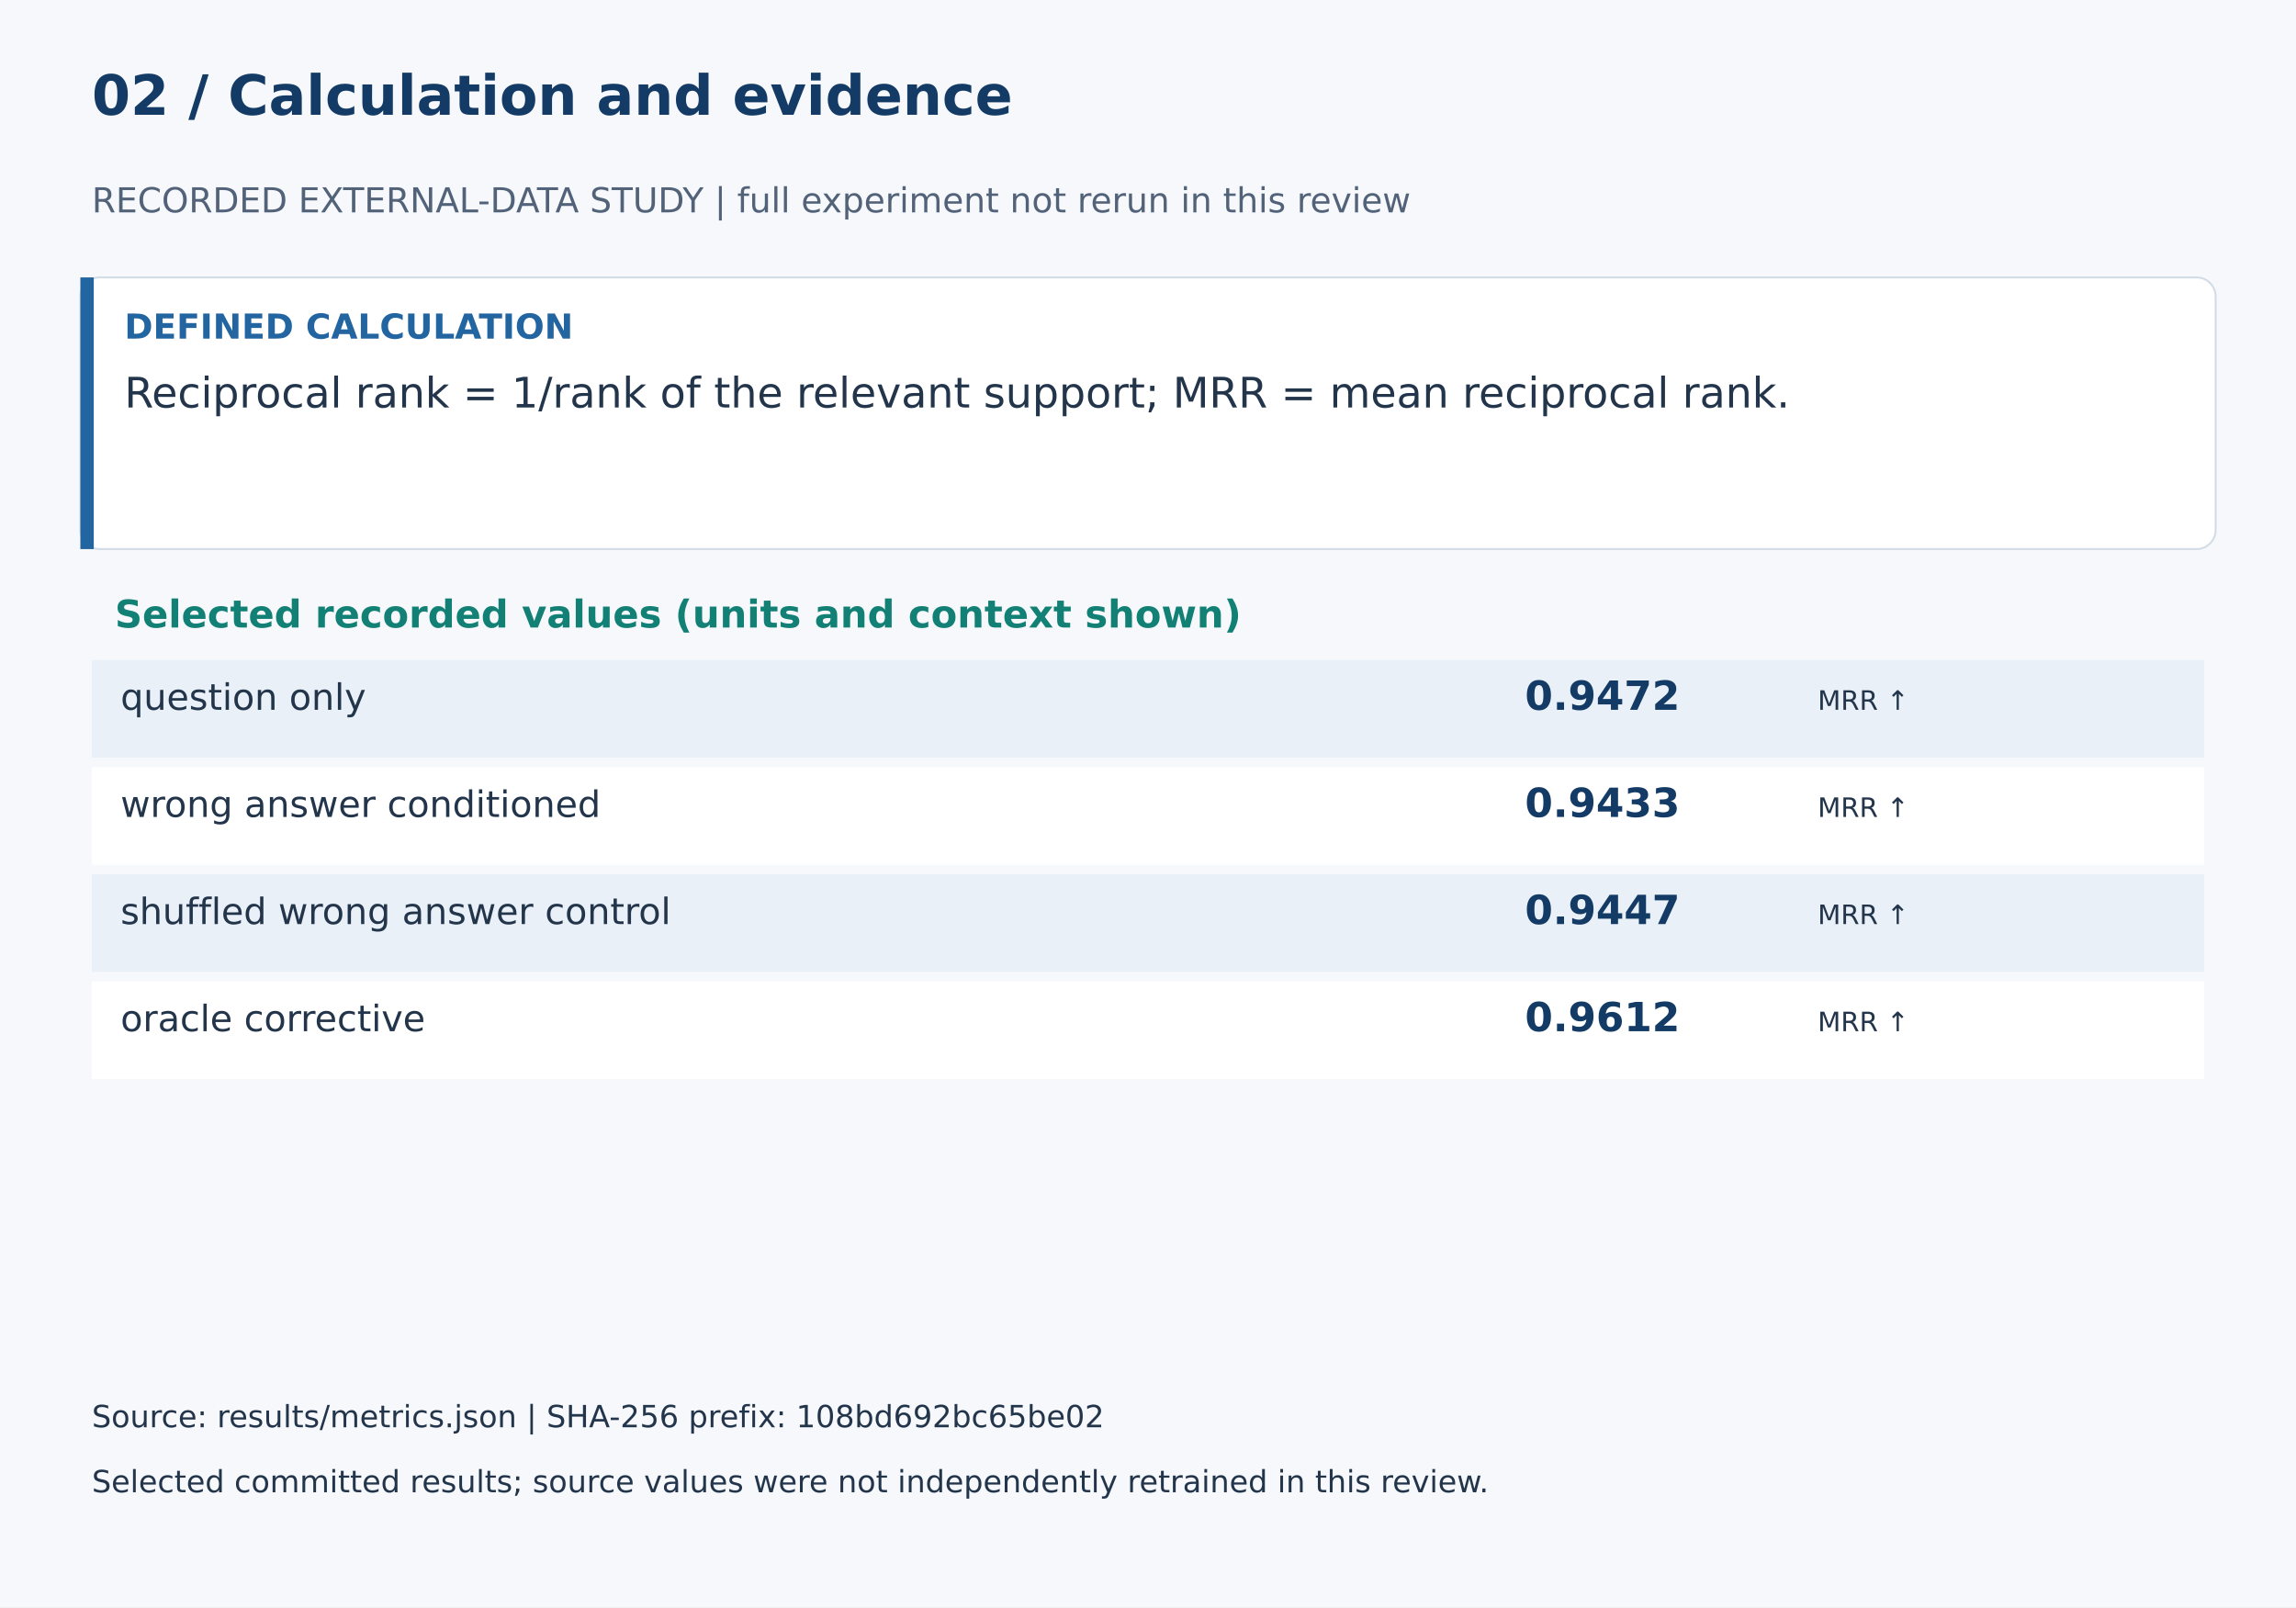
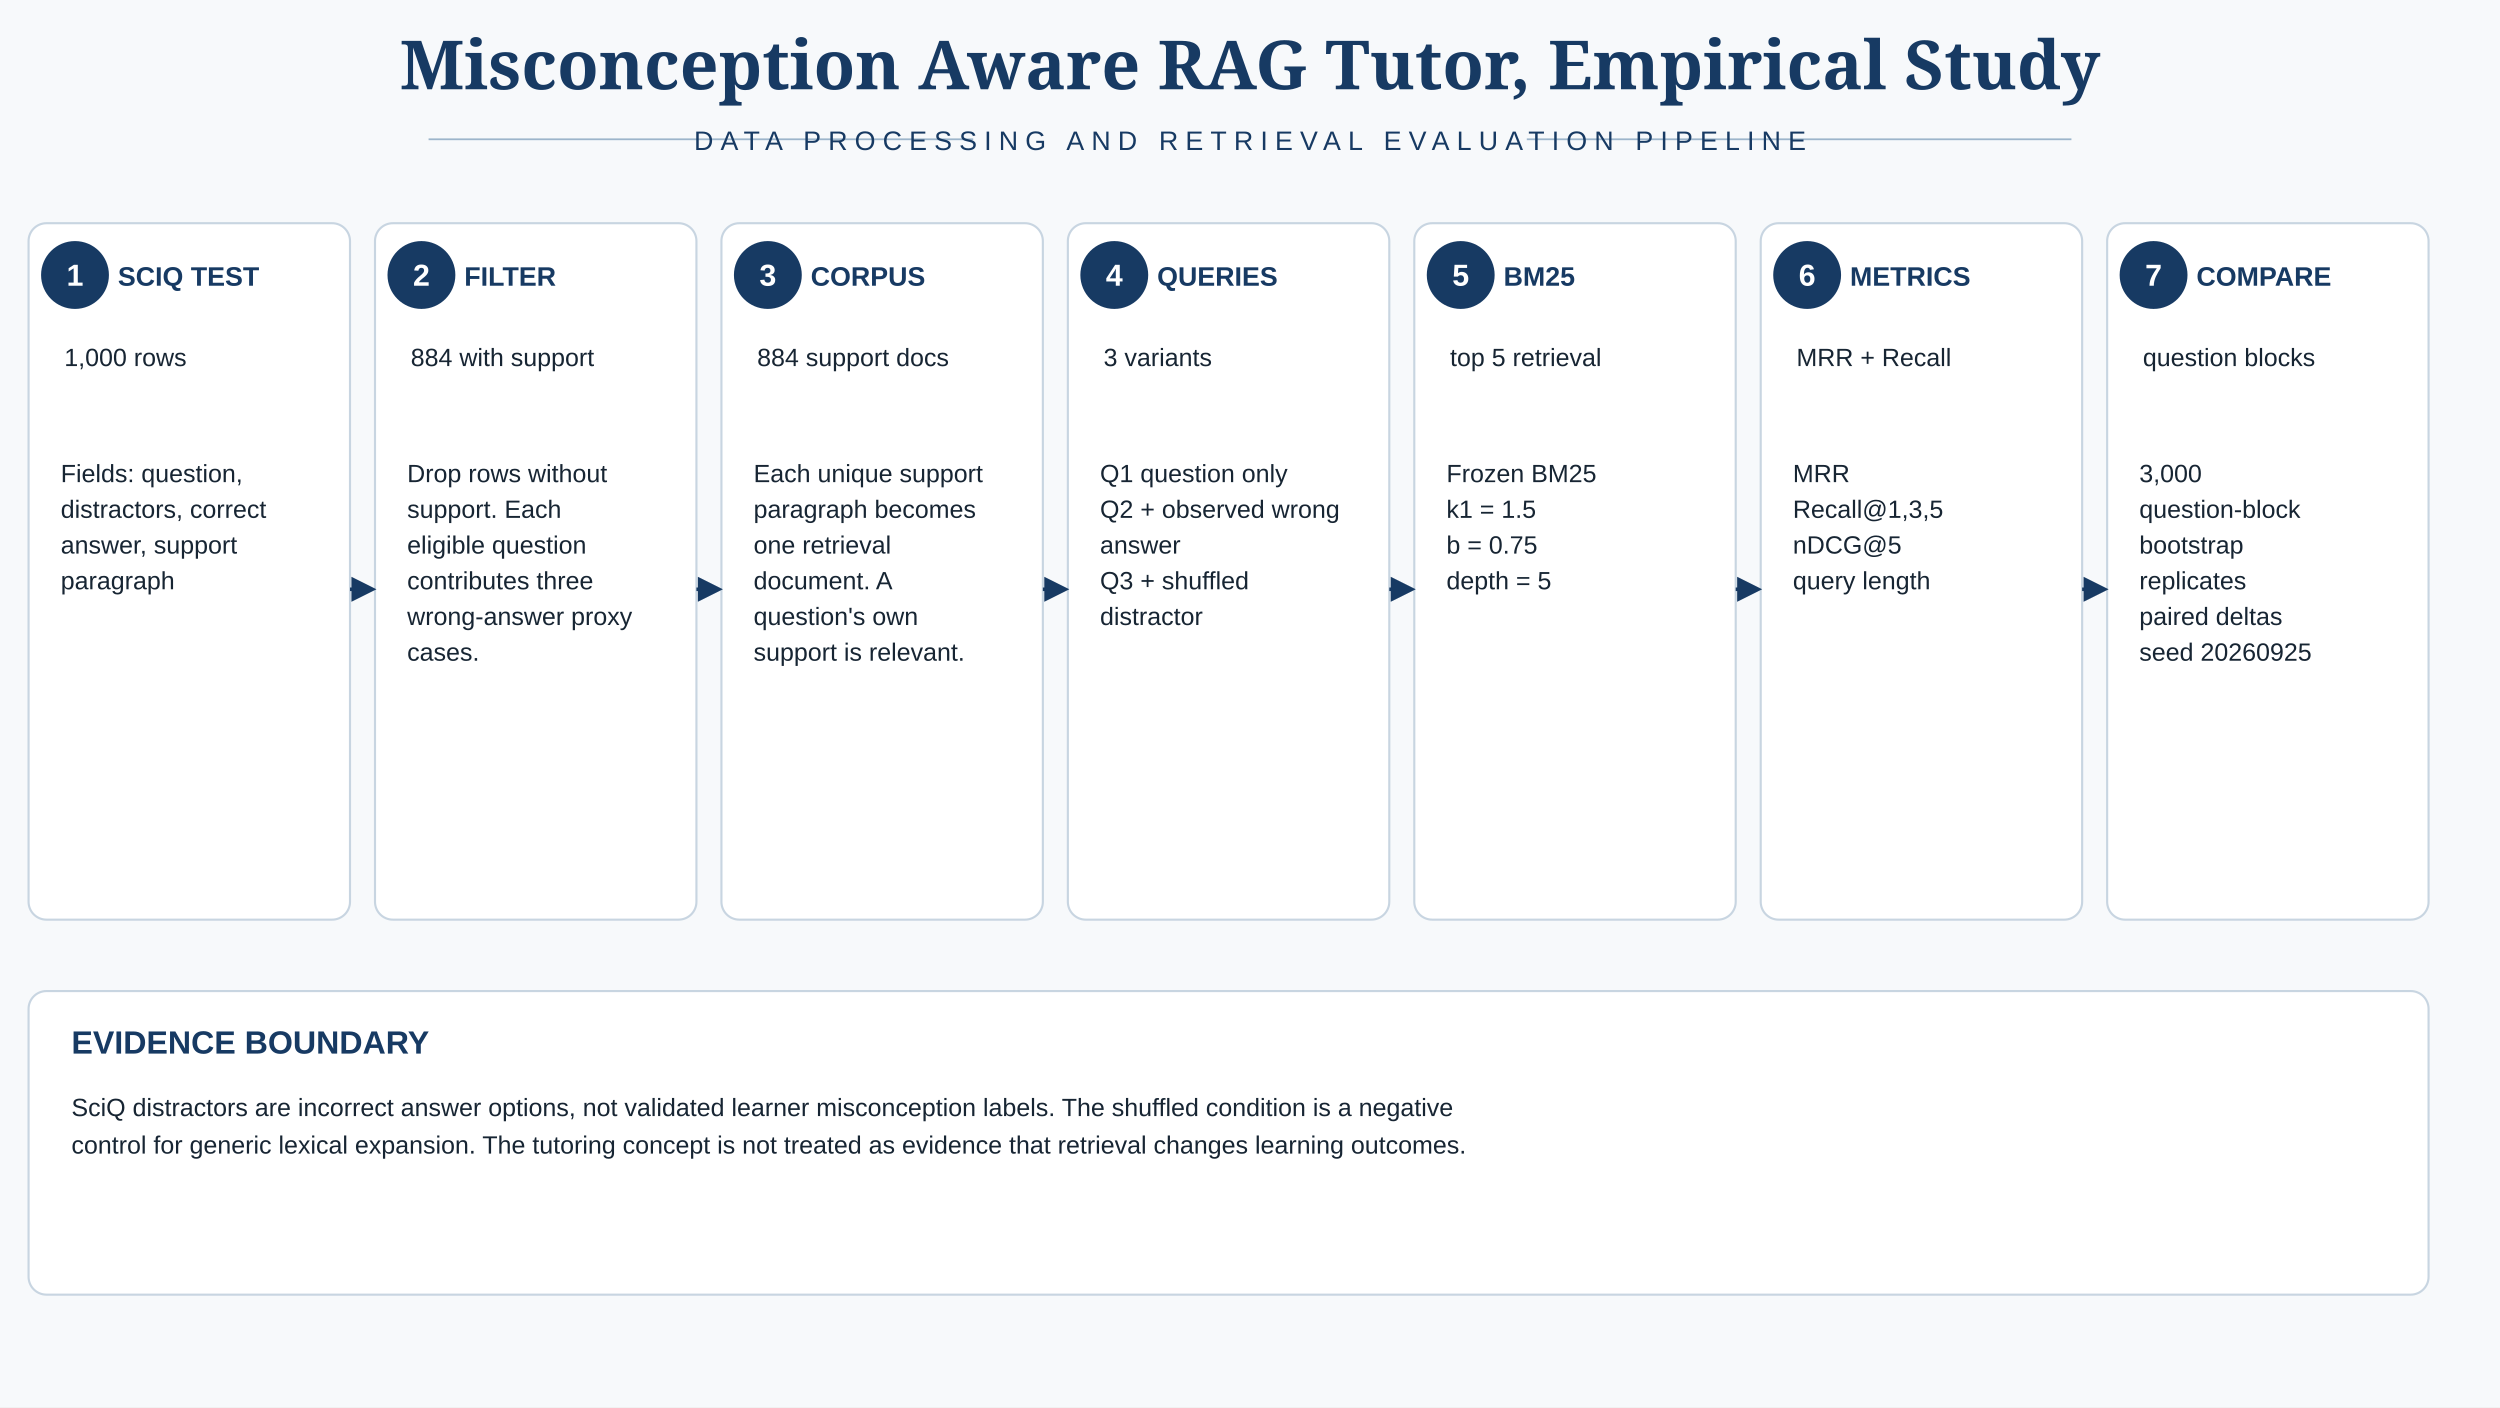
- <svg xmlns="http://www.w3.org/2000/svg" width="1200" height="840" viewBox="0 0 1200 840" role="img">
-   <rect width="1200" height="840" fill="#f6f8fc" />
-   <text x="48" y="60" font-family="DejaVu Sans,Arial,sans-serif" font-size="29" fill="#133b65" font-weight="700">02 / Calculation and evidence</text>
-   <text x="48" y="111" font-family="DejaVu Sans,Arial,sans-serif" font-size="18" fill="#526278" font-weight="400">RECORDED EXTERNAL-DATA STUDY | full experiment not rerun in this review</text>
-   <rect x="42" y="145" width="1116" height="142" rx="10" fill="white" stroke="#d2dce7" />
-   <rect x="42" y="145" width="7" height="142" fill="#2365a0" />
-   <text x="65" y="177" font-family="DejaVu Sans,Arial,sans-serif" font-size="18" fill="#2365a0" font-weight="700">DEFINED CALCULATION</text>
-   <text x="65" y="213" font-family="DejaVu Sans,Arial,sans-serif" font-size="22" fill="#23354b" font-weight="400">Reciprocal rank = 1/rank of the relevant support; MRR = mean reciprocal rank.</text>
-   <text x="60" y="328" font-family="DejaVu Sans,Arial,sans-serif" font-size="20" fill="#128075" font-weight="700">Selected recorded values (units and context shown)</text>
-   <rect x="48" y="345" width="1104" height="51" fill="#eaf0f7" />
-   <text x="63" y="371" font-family="DejaVu Sans,Arial,sans-serif" font-size="19" fill="#23354b" font-weight="400">question only</text>
-   <text x="797" y="371" font-family="DejaVu Sans,Arial,sans-serif" font-size="21" fill="#133b65" font-weight="700">0.9472</text>
-   <text x="950" y="371" font-family="DejaVu Sans,Arial,sans-serif" font-size="14" fill="#23354b" font-weight="400">MRR ↑</text>
-   <rect x="48" y="401" width="1104" height="51" fill="#ffffff" />
-   <text x="63" y="427" font-family="DejaVu Sans,Arial,sans-serif" font-size="19" fill="#23354b" font-weight="400">wrong answer conditioned</text>
-   <text x="797" y="427" font-family="DejaVu Sans,Arial,sans-serif" font-size="21" fill="#133b65" font-weight="700">0.9433</text>
-   <text x="950" y="427" font-family="DejaVu Sans,Arial,sans-serif" font-size="14" fill="#23354b" font-weight="400">MRR ↑</text>
-   <rect x="48" y="457" width="1104" height="51" fill="#eaf0f7" />
-   <text x="63" y="483" font-family="DejaVu Sans,Arial,sans-serif" font-size="19" fill="#23354b" font-weight="400">shuffled wrong answer control</text>
-   <text x="797" y="483" font-family="DejaVu Sans,Arial,sans-serif" font-size="21" fill="#133b65" font-weight="700">0.9447</text>
-   <text x="950" y="483" font-family="DejaVu Sans,Arial,sans-serif" font-size="14" fill="#23354b" font-weight="400">MRR ↑</text>
-   <rect x="48" y="513" width="1104" height="51" fill="#ffffff" />
-   <text x="63" y="539" font-family="DejaVu Sans,Arial,sans-serif" font-size="19" fill="#23354b" font-weight="400">oracle corrective</text>
-   <text x="797" y="539" font-family="DejaVu Sans,Arial,sans-serif" font-size="21" fill="#133b65" font-weight="700">0.9612</text>
-   <text x="950" y="539" font-family="DejaVu Sans,Arial,sans-serif" font-size="14" fill="#23354b" font-weight="400">MRR ↑</text>
-   <text x="48" y="746" font-family="DejaVu Sans,Arial,sans-serif" font-size="16" fill="#23354b" font-weight="400">Source: results/metrics.json | SHA-256 prefix: 108bd692bc65be02</text>
-   <text x="48" y="780" font-family="DejaVu Sans,Arial,sans-serif" font-size="16" fill="#23354b" font-weight="400">Selected committed results; source values were not independently retrained in this review.</text>
+ <svg xmlns="http://www.w3.org/2000/svg" viewBox="0 0 1400 788" role="img" aria-labelledby="title desc">
+   <rect width="1400" height="788" fill="#F7F9FB" />
+   <style>
+ .title{font-family:Georgia,serif;font-weight:700;fill:#173A63;font-size:38px}
+ .subtitle{font-family:Arial,sans-serif;fill:#173A63;font-size:15px;letter-spacing:4px}
+ .h{font-family:Arial,sans-serif;font-weight:700;fill:#173A63;font-size:18px}
+ .h2{font-family:Arial,sans-serif;font-weight:700;fill:#173A63;font-size:15px}
+ .txt{font-family:Arial,sans-serif;fill:#172533;font-size:14px}
+ .card{fill:#FFFFFF;stroke:#C8D5E1;stroke-width:1.2}
+ .flow{stroke:#173A63;stroke-width:2;fill:none;marker-end:url(#arrow)}
+ </style>
+   <defs>
+     <marker id="arrow" viewBox="0 0 10 10" refX="8" refY="5" markerWidth="7" markerHeight="7" orient="auto">
+       <path d="M 0 0 L 10 5 L 0 10 z" fill="#173A63" />
+     </marker>
+   </defs>
+   <text x="700" y="50" text-anchor="middle" class="title">Misconception Aware RAG Tutor, Empirical Study</text>
+   <line x1="240" y1="78" x2="545" y2="78" stroke="#9DB5CB" />
+   <line x1="855" y1="78" x2="1160" y2="78" stroke="#9DB5CB" />
+   <text x="700" y="84" text-anchor="middle" class="subtitle">DATA PROCESSING AND RETRIEVAL EVALUATION PIPELINE</text>
+   <rect x="16" y="125" width="180" height="390" rx="10" class="card" />
+   <circle cx="42" cy="154" r="19" fill="#173A63" />
+   <text x="42" y="160" text-anchor="middle" fill="white" font-family="Arial" font-weight="700" font-size="17">1</text>
+   <text x="66" y="160" class="h2">SCIQ TEST</text>
+   <text x="36" y="205" class="txt">1,000 rows</text>
+   <rect x="210" y="125" width="180" height="390" rx="10" class="card" />
+   <circle cx="236" cy="154" r="19" fill="#173A63" />
+   <text x="236" y="160" text-anchor="middle" fill="white" font-family="Arial" font-weight="700" font-size="17">2</text>
+   <text x="260" y="160" class="h2">FILTER</text>
+   <text x="230" y="205" class="txt">884 with support</text>
+   <rect x="404" y="125" width="180" height="390" rx="10" class="card" />
+   <circle cx="430" cy="154" r="19" fill="#173A63" />
+   <text x="430" y="160" text-anchor="middle" fill="white" font-family="Arial" font-weight="700" font-size="17">3</text>
+   <text x="454" y="160" class="h2">CORPUS</text>
+   <text x="424" y="205" class="txt">884 support docs</text>
+   <rect x="598" y="125" width="180" height="390" rx="10" class="card" />
+   <circle cx="624" cy="154" r="19" fill="#173A63" />
+   <text x="624" y="160" text-anchor="middle" fill="white" font-family="Arial" font-weight="700" font-size="17">4</text>
+   <text x="648" y="160" class="h2">QUERIES</text>
+   <text x="618" y="205" class="txt">3 variants</text>
+   <rect x="792" y="125" width="180" height="390" rx="10" class="card" />
+   <circle cx="818" cy="154" r="19" fill="#173A63" />
+   <text x="818" y="160" text-anchor="middle" fill="white" font-family="Arial" font-weight="700" font-size="17">5</text>
+   <text x="842" y="160" class="h2">BM25</text>
+   <text x="812" y="205" class="txt">top 5 retrieval</text>
+   <rect x="986" y="125" width="180" height="390" rx="10" class="card" />
+   <circle cx="1012" cy="154" r="19" fill="#173A63" />
+   <text x="1012" y="160" text-anchor="middle" fill="white" font-family="Arial" font-weight="700" font-size="17">6</text>
+   <text x="1036" y="160" class="h2">METRICS</text>
+   <text x="1006" y="205" class="txt">MRR + Recall</text>
+   <rect x="1180" y="125" width="180" height="390" rx="10" class="card" />
+   <circle cx="1206" cy="154" r="19" fill="#173A63" />
+   <text x="1206" y="160" text-anchor="middle" fill="white" font-family="Arial" font-weight="700" font-size="17">7</text>
+   <text x="1230" y="160" class="h2">COMPARE</text>
+   <text x="1200" y="205" class="txt">question blocks</text>
+   <path d="M 196 330 L 208 330" class="flow" />
+   <path d="M 390 330 L 402 330" class="flow" />
+   <path d="M 584 330 L 596 330" class="flow" />
+   <path d="M 778 330 L 790 330" class="flow" />
+   <path d="M 972 330 L 984 330" class="flow" />
+   <path d="M 1166 330 L 1178 330" class="flow" />
+   <text x="34" y="270" class="txt">
+     <tspan x="34">Fields: question,</tspan>
+     <tspan x="34" dy="20">distractors, correct</tspan>
+     <tspan x="34" dy="20">answer, support</tspan>
+     <tspan x="34" dy="20">paragraph</tspan>
+   </text>
+   <text x="228" y="270" class="txt">
+     <tspan x="228">Drop rows without</tspan>
+     <tspan x="228" dy="20">support. Each</tspan>
+     <tspan x="228" dy="20">eligible question</tspan>
+     <tspan x="228" dy="20">contributes three</tspan>
+     <tspan x="228" dy="20">wrong-answer proxy</tspan>
+     <tspan x="228" dy="20">cases.</tspan>
+   </text>
+   <text x="422" y="270" class="txt">
+     <tspan x="422">Each unique support</tspan>
+     <tspan x="422" dy="20">paragraph becomes</tspan>
+     <tspan x="422" dy="20">one retrieval</tspan>
+     <tspan x="422" dy="20">document. A</tspan>
+     <tspan x="422" dy="20">question's own</tspan>
+     <tspan x="422" dy="20">support is relevant.</tspan>
+   </text>
+   <text x="616" y="270" class="txt">
+     <tspan x="616">Q1 question only</tspan>
+     <tspan x="616" dy="20">Q2 + observed wrong</tspan>
+     <tspan x="616" dy="20">answer</tspan>
+     <tspan x="616" dy="20">Q3 + shuffled</tspan>
+     <tspan x="616" dy="20">distractor</tspan>
+   </text>
+   <text x="810" y="270" class="txt">
+     <tspan x="810">Frozen BM25</tspan>
+     <tspan x="810" dy="20">k1 = 1.5</tspan>
+     <tspan x="810" dy="20">b = 0.75</tspan>
+     <tspan x="810" dy="20">depth = 5</tspan>
+   </text>
+   <text x="1004" y="270" class="txt">
+     <tspan x="1004">MRR</tspan>
+     <tspan x="1004" dy="20">Recall@1,3,5</tspan>
+     <tspan x="1004" dy="20">nDCG@5</tspan>
+     <tspan x="1004" dy="20">query length</tspan>
+   </text>
+   <text x="1198" y="270" class="txt">
+     <tspan x="1198">3,000</tspan>
+     <tspan x="1198" dy="20">question-block</tspan>
+     <tspan x="1198" dy="20">bootstrap</tspan>
+     <tspan x="1198" dy="20">replicates</tspan>
+     <tspan x="1198" dy="20">paired deltas</tspan>
+     <tspan x="1198" dy="20">seed 20260925</tspan>
+   </text>
+   <rect x="16" y="555" width="1344" height="170" rx="10" class="card" />
+   <text x="40" y="590" class="h">EVIDENCE BOUNDARY</text>
+   <text x="40" y="625" class="txt">
+     <tspan x="40">SciQ distractors are incorrect answer options, not validated learner misconception labels. The shuffled condition is a negative</tspan>
+     <tspan x="40" dy="21">control for generic lexical expansion. The tutoring concept is not treated as evidence that retrieval changes learning outcomes.</tspan>
+   </text>
</svg>
